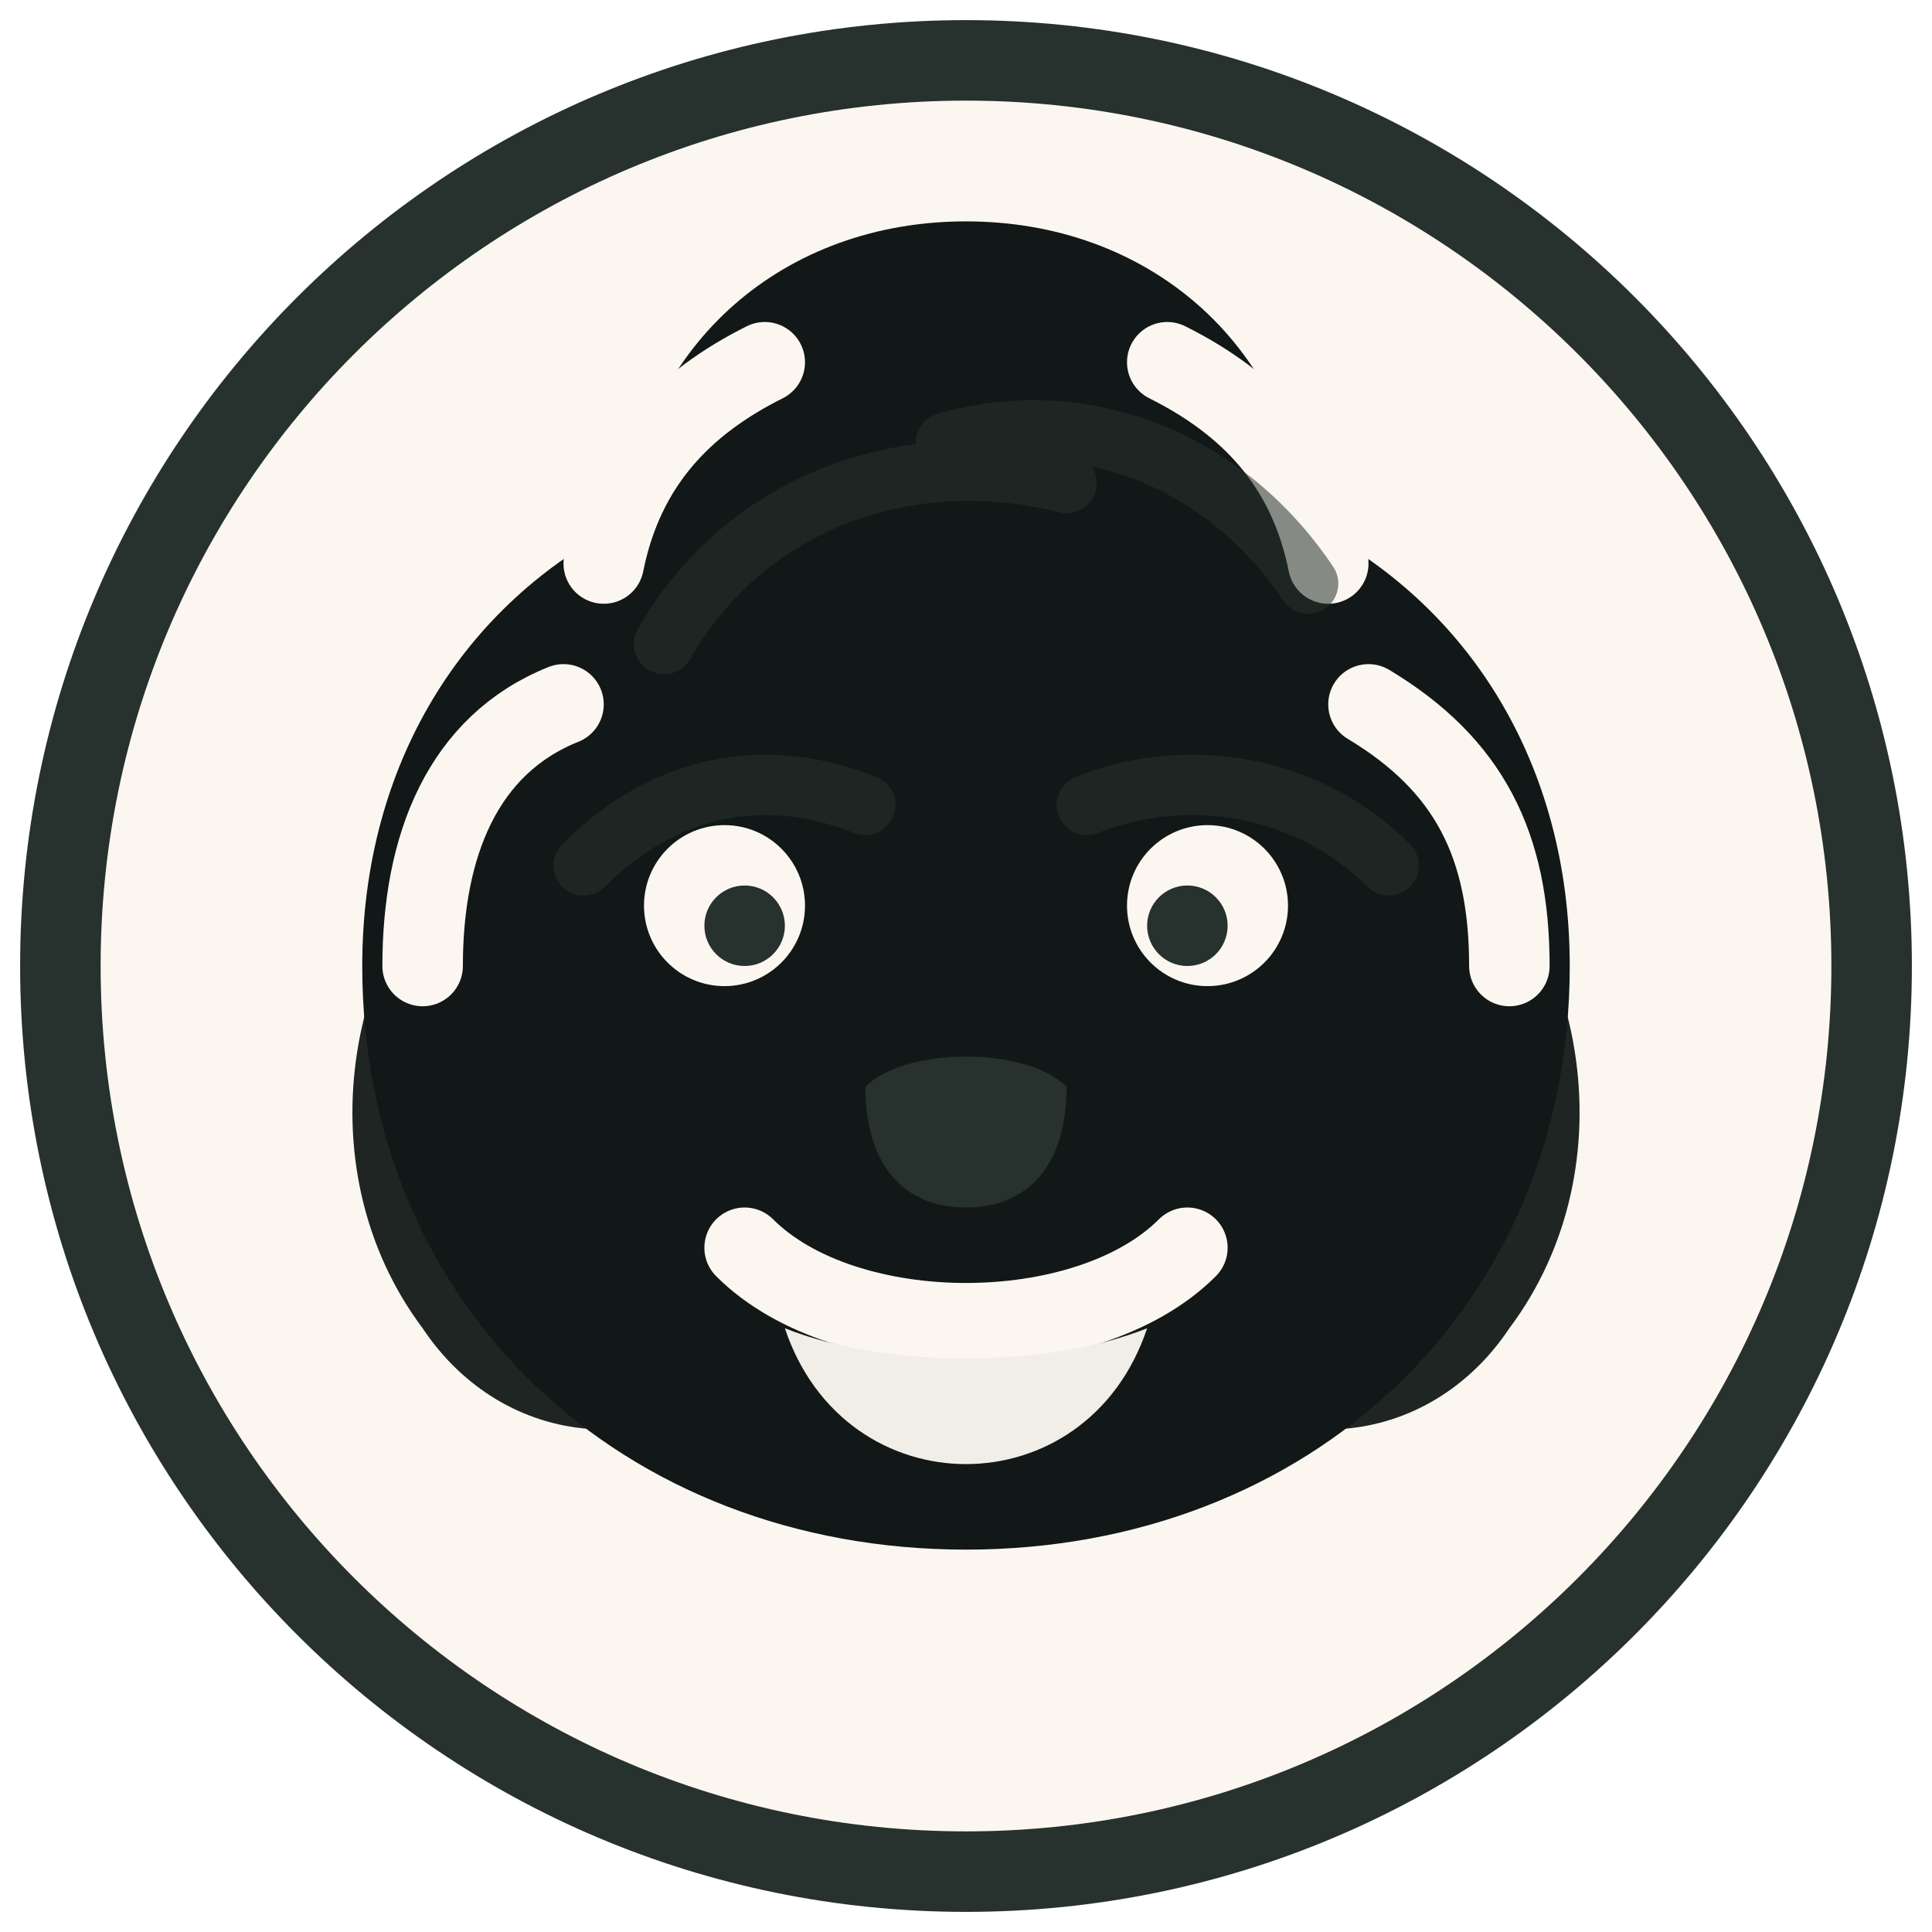
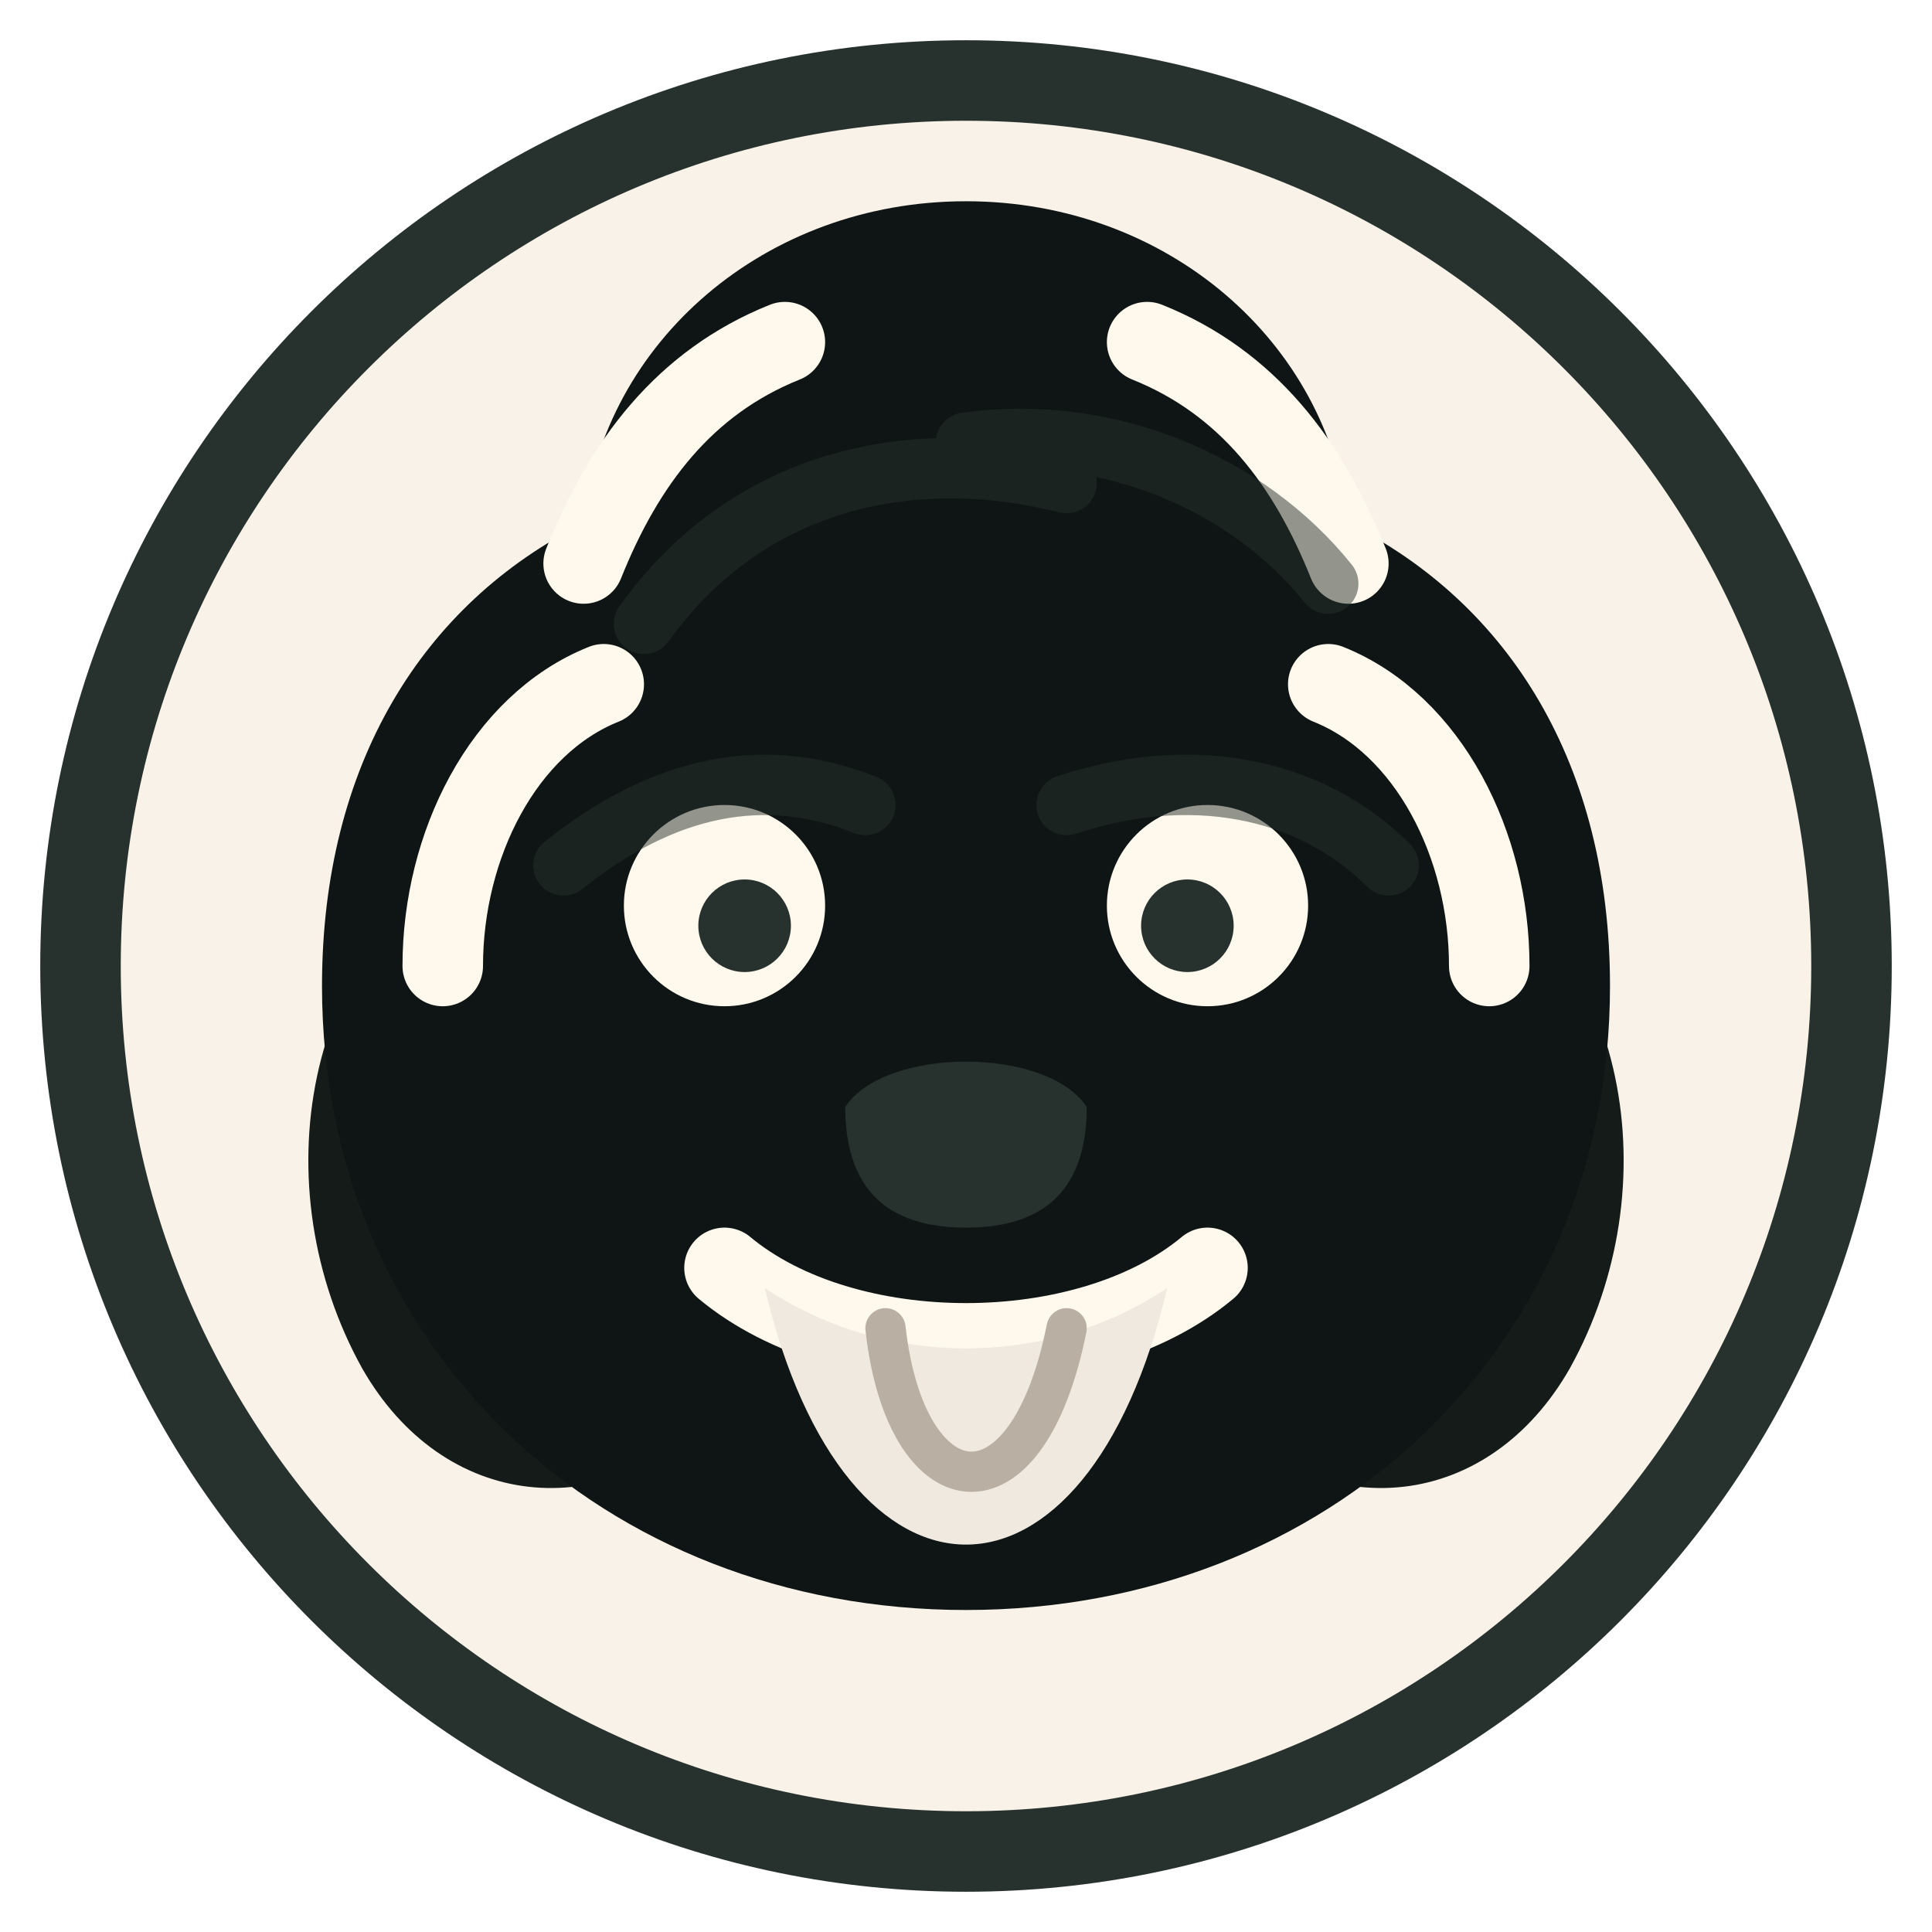
<svg xmlns="http://www.w3.org/2000/svg" viewBox="0 0 96 96" role="img" aria-labelledby="title desc">
-   <circle cx="48" cy="48" r="45" fill="#fbf7f0" stroke="#27312d" stroke-width="4" />
-   <path d="M25 40c-8 6-10 18-4 26 4 6 12 7 18 1 5-5 6-17 1-25-4-7-10-8-15-2Z" fill="#1f2523" />
-   <path d="M71 40c8 6 10 18 4 26-4 6-12 7-18 1-5-5-6-17-1-25 4-7 10-8 15-2Z" fill="#1f2523" />
-   <path d="M25 57c-2 8 2 15 9 15 7 0 11-7 9-15-6 4-12 4-18 0Z" fill="#c98558" />
-   <path d="M71 57c2 8-2 15-9 15-7 0-11-7-9-15 6 4 12 4 18 0Z" fill="#c98558" />
-   <path d="M31 26c1-9 8-15 17-15s16 6 17 15c8 4 13 12 13 22 0 17-13 29-30 29S18 65 18 48c0-10 5-18 13-22Z" fill="#111817" />
-   <path d="M28 35c-5 2-7 7-7 13M38 18c-4 2-7 5-8 10M58 18c4 2 7 5 8 10M75 48c0-6-2-10-7-13" fill="none" stroke="#fbf7f0" stroke-linecap="round" stroke-width="4" />
-   <circle cx="36" cy="45" r="4" fill="#fbf7f0" />
-   <circle cx="60" cy="45" r="4" fill="#fbf7f0" />
-   <circle cx="37" cy="46" r="2" fill="#27312d" />
-   <circle cx="59" cy="46" r="2" fill="#27312d" />
-   <path d="M43 54c2-2 8-2 10 0 0 4-2 6-5 6s-5-2-5-6Z" fill="#27312d" />
-   <path d="M37 62c5 5 17 5 22 0" fill="none" stroke="#fbf7f0" stroke-linecap="round" stroke-width="4" />
-   <path d="M39 66c3 9 15 9 18 0-5 2-13 2-18 0Z" fill="#f0eee7" />
-   <path d="M33 32c4-7 12-10 20-8M47 22c7-2 14 1 18 7M29 43c4-4 9-5 14-3M54 40c5-2 11-1 15 3" fill="none" stroke="#27312d" stroke-linecap="round" stroke-width="3" opacity=".55" />
+   <circle cx="48" cy="48" r="44" fill="#f8f2e8" stroke="#27312d" stroke-width="4" />
+   <path d="M24 42c-9 5-11 17-6 26 4 7 12 8 18 2 5-6 5-18 0-26-4-5-8-6-12-2Z" fill="#151b19" />
+   <path d="M72 42c9 5 11 17 6 26-4 7-12 8-18 2-5-6-5-18 0-26 4-5 8-6 12-2Z" fill="#151b19" />
+   <path d="M25 58c-1 7 3 13 9 13 6 0 10-5 9-12-6 3-12 3-18-1Z" fill="#c7834d" />
+   <path d="M71 58c1 7-3 13-9 13-6 0-10-5-9-12 6 3 12 3 18-1Z" fill="#c7834d" />
+   <path d="M29 26c1-9 9-16 19-16s18 7 19 16c8 4 13 12 13 23 0 18-14 31-32 31S16 67 16 49c0-11 5-19 13-23Z" fill="#0f1514" />
+   <path d="M30 34c-5 2-8 8-8 14M39 17c-5 2-8 6-10 11M57 17c5 2 8 6 10 11M74 48c0-6-3-12-8-14" fill="none" stroke="#fff8ec" stroke-linecap="round" stroke-width="4" />
+   <circle cx="36" cy="45" r="5" fill="#fff8ec" />
+   <circle cx="60" cy="45" r="5" fill="#fff8ec" />
+   <circle cx="37" cy="46" r="2.3" fill="#27312d" />
+   <circle cx="59" cy="46" r="2.3" fill="#27312d" />
+   <path d="M42 55c2-3 10-3 12 0 0 4-2 6-6 6s-6-2-6-6Z" fill="#27312d" />
+   <path d="M36 63c6 5 18 5 24 0" fill="none" stroke="#fff8ec" stroke-linecap="round" stroke-width="4" />
+   <path d="M38 64c4 17 16 17 20 0-6 4-14 4-20 0Z" fill="#efe9df" />
+   <path d="M44 66c1 9 7 10 9 0" fill="none" stroke="#b9afa2" stroke-linecap="round" stroke-width="2" />
+   <path d="M32 31c5-7 13-9 21-7M48 22c7-1 14 2 18 7M28 43c5-4 10-5 15-3M53 40c6-2 12-1 16 3" fill="none" stroke="#27312d" stroke-linecap="round" stroke-width="3" opacity=".5" />
</svg>
